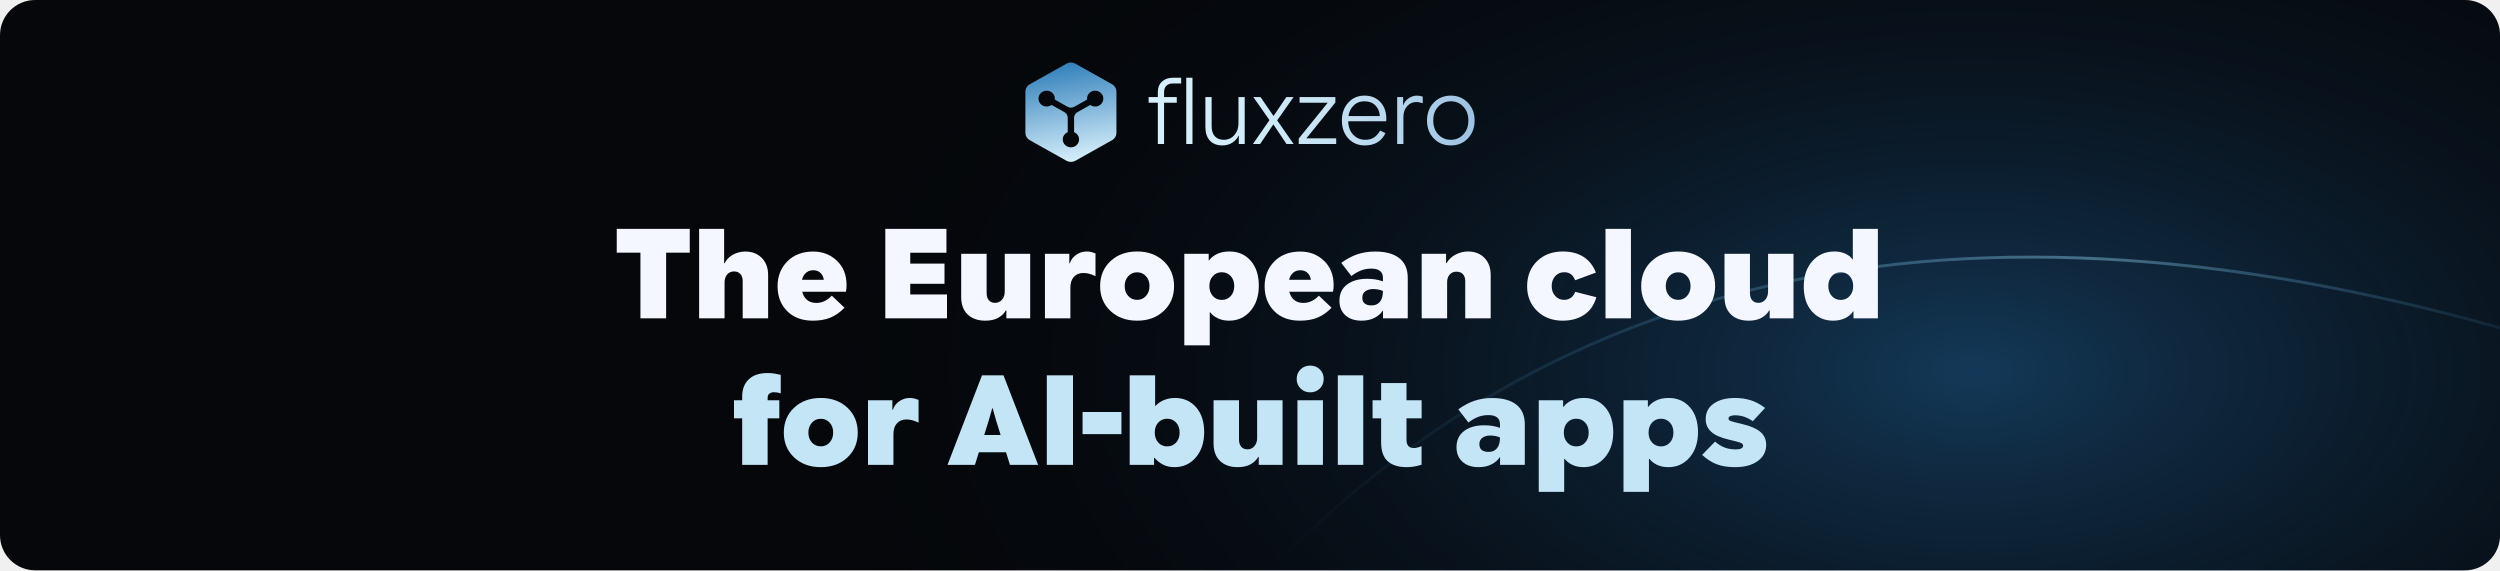
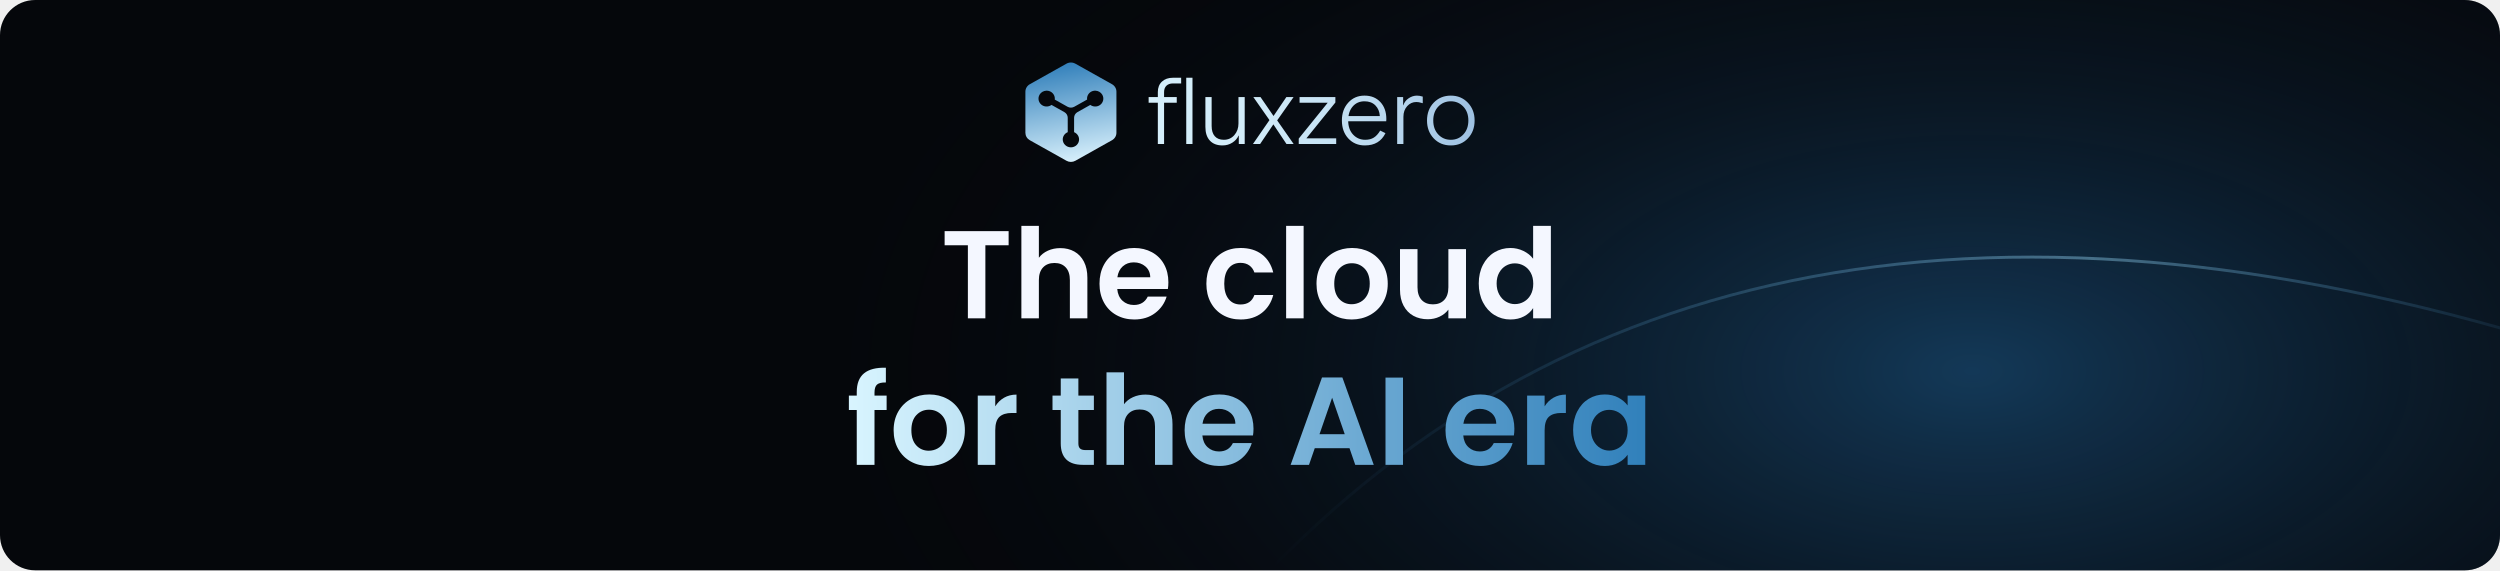
<svg xmlns="http://www.w3.org/2000/svg" width="1280" height="292" viewBox="0 0 1280 292" role="img" aria-labelledby="title">
  <defs>
    <clipPath id="banner-clip">
      <rect width="1280" height="292" rx="18" />
    </clipPath>
    <radialGradient id="glow">
      <stop stop-color="#17456b" stop-opacity=".8" />
      <stop offset="1" stop-color="#05070b" stop-opacity="0" />
    </radialGradient>
    <linearGradient id="line">
      <stop stop-color="#3582bc" stop-opacity="0" />
      <stop offset=".6" stop-color="#84bfdc" stop-opacity=".48" />
      <stop offset="1" stop-color="#3582bc" stop-opacity="0" />
    </linearGradient>
  </defs>
  <g clip-path="url(#banner-clip)">
    <rect width="1280" height="292" rx="18" fill="#05070B" />
    <ellipse cx="1010" cy="189.8" rx="600" ry="321.2" fill="url(#glow)" />
    <path d="M650 292 Q900 35.04 1350 189.8" stroke="url(#line)" stroke-width="1.5" fill="none" />
    <g transform="translate(525,32) scale(0.193188)">
      <defs>
        <style>
      .cls-1 {
        fill: url(#linear-gradient-2);
      }

      .cls-2 {
        fill: url(#linear-gradient);
      }
    </style>
        <linearGradient id="linear-gradient" x1="143.23" y1="259.88" x2="98.04" y2="3.61" gradientUnits="userSpaceOnUse">
          <stop offset="0" stop-color="#d6effb" />
          <stop offset=".99" stop-color="#3582bc" />
        </linearGradient>
        <linearGradient id="linear-gradient-2" x1="326.62" y1="130.12" x2="1190.55" y2="130.12" gradientUnits="userSpaceOnUse">
          <stop offset="0" stop-color="#d6effb" />
          <stop offset=".28" stop-color="#d2ecf9" />
          <stop offset=".54" stop-color="#c7e3f4" />
          <stop offset=".78" stop-color="#b5d4ec" />
          <stop offset="1" stop-color="#9ec1e2" />
        </linearGradient>
      </defs>
      <g id="Layer_1-2" data-name="Layer 1">
        <g>
          <path id="logo" class="cls-2" d="M116.56.35c-2.69.46-5.28,1.38-7.65,2.7L11.73,57.54c-3.57,2-6.53,4.87-8.58,8.34C1.08,69.33,0,73.26,0,77.26v108.97c0,4,1.08,7.92,3.14,11.39,2.06,3.46,5.02,6.34,8.58,8.33l97.19,54.49c3.56,2,7.61,3.05,11.73,3.05s8.16-1.05,11.73-3.05l97.18-54.49c3.56-2,6.52-4.87,8.58-8.33,2.06-3.46,3.14-7.39,3.14-11.39v-108.97c0-4-1.08-7.92-3.14-11.39-2.06-3.46-5.02-6.34-8.58-8.34L132.36,3.05c-4.78-2.68-10.37-3.63-15.8-2.7ZM185.94,74.69c3.62.17,7.15,1.22,10.24,3.05,3.1,1.83,5.67,4.39,7.49,7.44,1.42,2.39,2.35,5.03,2.72,7.77.37,2.74.18,5.52-.55,8.19-.74,2.67-2.01,5.17-3.74,7.36-1.73,2.19-3.89,4.03-6.35,5.41-3.67,2.02-7.88,2.95-12.09,2.68-4.21-.27-8.25-1.73-11.62-4.2l-34.09,19.12c-2.69,1.51-4.93,3.68-6.49,6.3-1.56,2.62-2.38,5.59-2.38,8.61v38.22c3.89,1.6,7.21,4.26,9.56,7.67,2.35,3.41,3.62,7.4,3.66,11.5,0,5.58-2.28,10.93-6.34,14.87-4.06,3.95-9.57,6.16-15.32,6.16s-11.26-2.22-15.32-6.16c-4.06-3.94-6.34-9.3-6.34-14.87.04-4.1,1.31-8.1,3.66-11.5,2.35-3.41,5.67-6.07,9.56-7.67v-38.23c0-3.02-.82-5.99-2.38-8.61-1.55-2.62-3.79-4.79-6.49-6.3l-34.09-19.11c-3.37,2.47-7.41,3.93-11.62,4.2-4.21.27-8.42-.66-12.09-2.68-2.46-1.38-4.62-3.22-6.35-5.41-1.73-2.19-3-4.69-3.74-7.36-.74-2.67-.92-5.45-.55-8.19.37-2.74,1.29-5.38,2.72-7.77,1.81-3.05,4.39-5.61,7.49-7.44,3.1-1.83,6.62-2.88,10.24-3.05,4.15-.19,8.27.78,11.86,2.79,3.68,2.07,6.65,5.14,8.54,8.84,1.89,3.7,2.63,7.85,2.1,11.95l33.94,19.03c2.69,1.51,5.75,2.31,8.86,2.31s6.17-.8,8.86-2.31l34.08-19.11c-.52-4.07.2-8.2,2.06-11.88,1.86-3.68,4.8-6.75,8.43-8.83,3.6-2.02,7.71-2.99,11.86-2.8Z" />
          <path class="cls-1" d="M326.62,106.64v-14.96h32.61v14.96h-32.61ZM351.01,216V78.33c0-11.69,3.63-20.92,10.91-27.71,7.27-6.78,16.87-10.18,28.8-10.18h22.08l.02,15.08h-22.1c-6.94,0-12.54,1.97-16.79,5.89s-6.38,9.77-6.38,17.53v137.06h-16.55ZM358.85,106.64v-14.96h42.3v14.96h-42.3ZM426.29,216V40.44h16.55v175.56h-16.55ZM522.53,219.8c-14.47,0-25.67-4.25-33.59-12.75-7.93-8.5-11.89-20.67-11.89-36.54v-78.83h16.55v76.38c0,11.85,2.77,20.94,8.33,27.28s13.57,9.5,24.03,9.5c11.27,0,20.55-4.15,27.83-12.44,7.27-8.3,10.91-18.54,10.91-30.71v-70.01h16.55v124.31h-15.69v-29.66l7.47,7.47h-8.09c-3.26,7.52-8.76,13.73-16.48,18.64-7.72,4.9-16.37,7.35-25.93,7.35ZM603.07,216l48.3-69.88h3.31l36.91-54.43h19.13l-47.2,67.07h-2.82l-38.62,57.25h-19ZM691.95,216l-37.88-56.76h-2.57l-47.32-67.55h19.01l38.86,56.52h1.6l47.32,67.79h-19.01ZM724.44,216v-14.34l76.74-95.02h-74.54v-14.96h94.89v14.35l-76.75,94.89h78.96v15.08h-99.3ZM899.75,219.8c-17.82,0-32.43-6.13-43.83-18.39-11.39-12.26-17.1-28.16-17.1-47.69s5.6-34.8,16.8-47.26c11.19-12.46,25.58-18.7,43.15-18.7s31.51,5.7,42.05,17.1c10.55,11.4,15.81,26.42,15.81,45.06,0,1.15-.04,2.09-.12,2.82-.09.73-.17,1.72-.25,2.94h-107.64v-13.74h90.72c-.65-11.44-4.55-20.82-11.7-28.14-7.15-7.31-16.78-10.97-28.87-10.97-12.99,0-23.46,4.62-31.39,13.86-7.92,9.24-11.89,21.58-11.89,37.02s4.31,28.04,12.94,37.26c8.62,9.24,19.35,13.86,32.18,13.86,9.08,0,16.69-1.94,22.87-5.83,6.18-3.88,11.79-10.07,16.86-18.57l13.98,6.86c-5.32,10.79-12.47,18.9-21.46,24.33-8.99,5.44-20.02,8.15-33.1,8.15ZM985.32,216v-124.31h15.81v23.79l-2.81-2.2h3.43c2.36-7.6,7.02-13.75,13.98-18.45,6.94-4.7,14.26-7.05,21.94-7.05,2.37,0,4.7.18,6.99.55,2.28.37,5.11,1.05,8.46,2.03v17.53c-4.58-1.39-8.09-2.26-10.55-2.63-2.45-.37-4.62-.55-6.5-.55-9.49,0-17.56,3.65-24.21,10.97-6.66,7.31-10,16.73-10,28.25v72.08h-16.55ZM1127.54,219.8c-18.39,0-33.51-6.23-45.37-18.7-11.84-12.46-17.77-28.25-17.77-47.38s6.01-35.21,18.02-47.51c12.01-12.29,27.05-18.45,45.12-18.45s33.08,6.24,45.06,18.7c11.97,12.46,17.96,28.22,17.96,47.26s-5.89,34.82-17.65,47.32c-11.77,12.5-26.9,18.76-45.37,18.76ZM1127.54,204.84c13.32,0,24.39-4.74,33.22-14.22,8.83-9.49,13.24-21.78,13.24-36.91s-4.47-27.48-13.42-36.85c-8.95-9.36-19.96-14.04-33.04-14.04s-24.31,4.66-33.22,13.98c-8.91,9.32-13.36,21.62-13.36,36.91s4.41,27.53,13.24,36.96c8.82,9.44,19.93,14.16,33.34,14.16Z" />
        </g>
      </g>
    </g>
-     <g aria-label="The European cloud" fill="#F4F7FF" transform="translate(314.752,163) scale(0.032,-0.032)">
-       <path transform="translate(0,0)" d="M411 0Q411 0 411.0 0.0Q411 0 411 0V1224H822V0Q822 0 822.0 0.0Q822 0 822 0ZM32 1051Q32 1051 32.0 1051.0Q32 1051 32 1051V1432Q32 1432 32.0 1432.0Q32 1432 32 1432H1200Q1200 1432 1200.0 1432.0Q1200 1432 1200 1432V1051Q1200 1051 1200.0 1051.0Q1200 1051 1200 1051Z" />
-       <path transform="translate(1232,0)" d="M118 0Q118 0 118.0 0.0Q118 0 118 0V1432Q118 1432 118.0 1432.0Q118 1432 118 1432H518Q518 1432 518.0 1432.0Q518 1432 518 1432V882H526Q570 970 660.0 1019.5Q750 1069 858 1069Q1021 1069 1121.5 965.5Q1222 862 1222 695V0Q1222 0 1222.0 0.0Q1222 0 1222 0H815Q815 0 815.0 0.0Q815 0 815 0V593Q815 668 778.0 709.5Q741 751 675 751Q609 751 567.0 702.0Q525 653 525 576V0Q525 0 525.0 0.0Q525 0 525 0Z" />
-       <path transform="translate(2558,0)" d="M611 -37Q350 -37 198.5 118.0Q47 273 47 513Q47 755 203.5 912.0Q360 1069 618 1069Q842 1069 996.5 922.0Q1151 775 1151 531Q1151 503 1149.0 482.0Q1147 461 1141 426Q1141 426 1141.0 426.0Q1141 426 1141 426H228V617H787Q777 688 732.0 729.0Q687 770 617 770Q535 770 482.5 709.5Q430 649 430 533Q430 398 492.0 322.5Q554 247 668 247Q737 247 799.0 276.5Q861 306 915 363Q915 363 915.0 363.0Q915 363 915 363L1118 170Q1118 170 1118.0 170.0Q1118 170 1118 170Q1014 63 895.5 13.0Q777 -37 611 -37Z" />
-       <path transform="translate(3757,0)" d="" />
-       <path transform="translate(4190,0)" d="M139 0Q139 0 139.0 0.0Q139 0 139 0V1432Q139 1432 139.0 1432.0Q139 1432 139 1432H1117Q1117 1432 1117.0 1432.0Q1117 1432 1117 1432V1050Q1117 1050 1117.0 1050.0Q1117 1050 1117 1050H538V382H1126Q1126 382 1126.0 382.0Q1126 382 1126 382V0Q1126 0 1126.0 0.0Q1126 0 1126 0ZM365 553V876H1086Q1086 876 1086.0 876.0Q1086 876 1086 876V553Q1086 553 1086.0 553.0Q1086 553 1086 553Z" />
-       <path transform="translate(5439,0)" d="M490 -37Q312 -37 208.0 62.0Q104 161 104 342V1033Q104 1033 104.0 1033.0Q104 1033 104 1033H511Q511 1033 511.0 1033.0Q511 1033 511 1033V406Q511 331 547.0 289.5Q583 248 646 248Q713 248 757.0 298.5Q801 349 801 428V1033Q801 1033 801.0 1033.0Q801 1033 801 1033H1208Q1208 1033 1208.0 1033.0Q1208 1033 1208 1033V0Q1208 0 1208.0 0.0Q1208 0 1208 0H827Q827 0 827.0 0.0Q827 0 827 0V312L1012 127H819Q777 53 694.5 8.0Q612 -37 490 -37Z" />
-       <path transform="translate(6765,0)" d="M118 0Q118 0 118.0 0.0Q118 0 118 0V1033Q118 1033 118.0 1033.0Q118 1033 118 1033H508Q508 1033 508.0 1033.0Q508 1033 508 1033V828L473 881H516Q544 967 620.0 1018.5Q696 1070 786 1070Q815 1070 845.5 1064.5Q876 1059 927 1039Q927 1039 927.0 1039.0Q927 1039 927 1039V676Q927 676 927.0 676.0Q927 676 927 676Q862 705 820.5 715.5Q779 726 734 726Q636 726 580.5 663.5Q525 601 525 491V0Q525 0 525.0 0.0Q525 0 525 0Z" />
-       <path transform="translate(7720,0)" d="M638 -37Q377 -37 211.5 118.5Q46 274 46 515Q46 760 211.5 915.0Q377 1070 638 1070Q898 1070 1063.5 914.5Q1229 759 1229 515Q1229 274 1064.0 118.5Q899 -37 638 -37ZM638 296Q724 296 780.0 358.5Q836 421 836 516Q836 613 779.5 675.0Q723 737 638 737Q552 737 495.5 674.5Q439 612 439 516Q439 421 495.0 358.5Q551 296 638 296Z" />
-       <path transform="translate(8995,0)" d="M118 -432Q118 -432 118.0 -432.0Q118 -432 118 -432V1033Q118 1033 118.0 1033.0Q118 1033 118 1033H508Q508 1033 508.0 1033.0Q508 1033 508 1033V837L418 929H516Q559 990 642.0 1030.0Q725 1070 841 1070Q1050 1070 1180.0 922.0Q1310 774 1310 522Q1310 275 1176.5 119.0Q1043 -37 834 -37Q732 -37 653.5 1.0Q575 39 533 96H525V-432Q525 -432 525.0 -432.0Q525 -432 525 -432ZM718 295Q805 295 861.0 357.0Q917 419 917 516Q917 615 860.5 676.5Q804 738 718 738Q632 738 575.5 677.0Q519 616 519 516Q519 419 575.0 357.0Q631 295 718 295Z" />
-       <path transform="translate(10351,0)" d="M611 -37Q350 -37 198.5 118.0Q47 273 47 513Q47 755 203.5 912.0Q360 1069 618 1069Q842 1069 996.5 922.0Q1151 775 1151 531Q1151 503 1149.0 482.0Q1147 461 1141 426Q1141 426 1141.0 426.0Q1141 426 1141 426H228V617H787Q777 688 732.0 729.0Q687 770 617 770Q535 770 482.5 709.5Q430 649 430 533Q430 398 492.0 322.5Q554 247 668 247Q737 247 799.0 276.5Q861 306 915 363Q915 363 915.0 363.0Q915 363 915 363L1118 170Q1118 170 1118.0 170.0Q1118 170 1118 170Q1014 63 895.5 13.0Q777 -37 611 -37Z" />
-       <path transform="translate(11550,0)" d="M399 -37Q235 -37 140.0 49.5Q45 136 45 282Q45 450 166.5 541.5Q288 633 488 633Q564 633 626.0 622.0Q688 611 741 592V649Q741 722 694.0 759.0Q647 796 556 796Q460 796 381.5 763.0Q303 730 236 677Q236 677 236.0 677.0Q236 677 236 677L74 888Q74 888 74.0 888.0Q74 888 74 888Q205 983 334.5 1026.0Q464 1069 617 1069Q869 1069 1003.5 962.5Q1138 856 1138 646V0Q1138 0 1138.0 0.0Q1138 0 1138 0H742Q742 0 742.0 0.0Q742 0 742 0V199L816 120H735Q696 56 608.5 9.5Q521 -37 399 -37ZM558 207Q646 207 693.5 266.0Q741 325 741 436V438Q711 452 670.5 460.5Q630 469 582 469Q511 469 461.0 434.5Q411 400 411 331Q411 267 450.0 237.0Q489 207 558 207Z" />
-       <path transform="translate(12793,0)" d="M118 0V1033Q118 1033 118.0 1033.0Q118 1033 118 1033H508Q508 1033 508.0 1033.0Q508 1033 508 1033V838L474 884H516Q570 976 665.0 1023.0Q760 1070 858 1070Q1023 1070 1122.5 967.0Q1222 864 1222 696V0Q1222 0 1222.0 0.0Q1222 0 1222 0H815Q815 0 815.0 0.0Q815 0 815 0V593Q815 667 778.0 707.0Q741 747 673 747Q607 747 566.0 700.5Q525 654 525 581V0Q525 0 525.0 0.0Q525 0 525 0H118Q118 0 118.0 0.0Q118 0 118 0Z" />
-       <path transform="translate(14119,0)" d="" />
-       <path transform="translate(14552,0)" d="M616 -37Q366 -37 206.0 118.0Q46 273 46 513Q46 759 204.5 914.5Q363 1070 619 1070Q815 1070 949.5 983.0Q1084 896 1146 732Q1146 732 1146.0 732.0Q1146 732 1146 732L814 610Q814 610 814.0 610.0Q814 610 814 610Q787 679 744.0 708.5Q701 738 638 738Q553 738 496.0 676.0Q439 614 439 516Q439 419 496.5 357.5Q554 296 637 296Q698 296 744.5 328.0Q791 360 815 424Q815 424 815.0 424.0Q815 424 815 424L1154 338Q1154 338 1154.0 338.0Q1154 338 1154 338Q1100 151 958.5 57.0Q817 -37 616 -37Z" />
-       <path transform="translate(15734,0)" d="M118 0Q118 0 118.0 0.0Q118 0 118 0V1432Q118 1432 118.0 1432.0Q118 1432 118 1432H525Q525 1432 525.0 1432.0Q525 1432 525 1432V0Q525 0 525.0 0.0Q525 0 525 0Z" />
-       <path transform="translate(16377,0)" d="M638 -37Q377 -37 211.5 118.5Q46 274 46 515Q46 760 211.5 915.0Q377 1070 638 1070Q898 1070 1063.5 914.5Q1229 759 1229 515Q1229 274 1064.0 118.5Q899 -37 638 -37ZM638 296Q724 296 780.0 358.5Q836 421 836 516Q836 613 779.5 675.0Q723 737 638 737Q552 737 495.5 674.5Q439 612 439 516Q439 421 495.0 358.5Q551 296 638 296Z" />
-       <path transform="translate(17652,0)" d="M490 -37Q312 -37 208.0 62.0Q104 161 104 342V1033Q104 1033 104.0 1033.0Q104 1033 104 1033H511Q511 1033 511.0 1033.0Q511 1033 511 1033V406Q511 331 547.0 289.5Q583 248 646 248Q713 248 757.0 298.5Q801 349 801 428V1033Q801 1033 801.0 1033.0Q801 1033 801 1033H1208Q1208 1033 1208.0 1033.0Q1208 1033 1208 1033V0Q1208 0 1208.0 0.0Q1208 0 1208 0H827Q827 0 827.0 0.0Q827 0 827 0V312L1012 127H819Q777 53 694.5 8.0Q612 -37 490 -37Z" />
-       <path transform="translate(18978,0)" d="M516 -37Q310 -37 178.0 109.5Q46 256 46 512Q46 761 183.5 915.5Q321 1070 540 1070Q632 1070 709.5 1035.5Q787 1001 824 945H831V1432Q831 1432 831.0 1432.0Q831 1432 831 1432H1232Q1232 1432 1232.0 1432.0Q1232 1432 1232 1432V0Q1232 0 1232.0 0.0Q1232 0 1232 0H842Q842 0 842.0 0.0Q842 0 842 0V151L879 111H834Q793 44 708.5 3.5Q624 -37 516 -37ZM638 295Q725 295 781.0 357.0Q837 419 837 516Q837 614 781.0 676.0Q725 738 638 738Q552 738 495.5 676.0Q439 614 439 516Q439 419 495.5 357.0Q552 295 638 295Z" />
+     <g aria-label="The cloud" fill="#F4F7FF" transform="translate(481.6,163) scale(0.064,-0.064)">
+       <path transform="translate(0,0)" d="M544 698V585H358V0H218V585H32V698Z" />
+       <path transform="translate(577,0)" d="M597 325V0H457V306Q457 372 424.0 407.5Q391 443 334 443Q276 443 242.5 407.5Q209 372 209 306V0H69V740H209V485Q236 521 281.0 541.5Q326 562 381 562Q444 562 493.0 534.5Q542 507 569.5 453.5Q597 400 597 325Z" />
+       <path transform="translate(1238,0)" d="M580 235H175Q180 175 217.0 141.0Q254 107 308 107Q386 107 419 174H570Q546 94 478.0 42.5Q410 -9 311 -9Q231 -9 167.5 26.5Q104 62 68.5 127.0Q33 192 33 277Q33 363 68.0 428.0Q103 493 166.0 528.0Q229 563 311 563Q390 563 452.5 529.0Q515 495 549.5 432.5Q584 370 584 289Q584 259 580 235ZM439 329Q438 383 400.0 415.5Q362 448 307 448Q255 448 219.5 416.5Q184 385 176 329Z" />
+       <path transform="translate(1855,0)" d="" />
+       <path transform="translate(2093,0)" d="M307 563Q410 563 477.5 511.5Q545 460 568 367H417Q405 403 376.5 423.5Q348 444 306 444Q246 444 211.0 400.5Q176 357 176 277Q176 198 211.0 154.5Q246 111 306 111Q391 111 417 187H568Q545 97 477.0 44.0Q409 -9 307 -9Q227 -9 165.0 26.5Q103 62 68.0 126.5Q33 191 33 277Q33 363 68.0 427.5Q103 492 165.0 527.5Q227 563 307 563Z" />
+       <path transform="translate(2695,0)" d="M209 740V0H69V740Z" />
+       <path transform="translate(2973,0)" d="M34 277Q34 362 71.5 427.0Q109 492 174.0 527.5Q239 563 319 563Q399 563 464.0 527.5Q529 492 566.5 427.0Q604 362 604 277Q604 192 565.5 127.0Q527 62 461.5 26.5Q396 -9 315 -9Q235 -9 171.0 26.5Q107 62 70.5 127.0Q34 192 34 277ZM460 277Q460 356 418.5 398.5Q377 441 317 441Q257 441 216.5 398.5Q176 356 176 277Q176 198 215.5 155.5Q255 113 315 113Q353 113 386.5 131.5Q420 150 440.0 187.0Q460 224 460 277Z" />
+       <path transform="translate(3611,0)" d="M592 554V0H451V70Q424 34 380.5 13.5Q337 -7 286 -7Q221 -7 171.0 20.5Q121 48 92.5 101.5Q64 155 64 229V554H204V249Q204 183 237.0 147.5Q270 112 327 112Q385 112 418.0 147.5Q451 183 451 249V554Z" />
+       <path transform="translate(4272,0)" d="M287 563Q341 563 390.0 539.5Q439 516 468 477V740H610V0H468V82Q442 41 395.0 16.0Q348 -9 286 -9Q216 -9 158.0 27.0Q100 63 66.5 128.5Q33 194 33 279Q33 363 66.5 428.0Q100 493 158.0 528.0Q216 563 287 563ZM322 440Q283 440 250.0 421.0Q217 402 196.5 365.5Q176 329 176 279Q176 229 196.5 191.5Q217 154 250.5 134.0Q284 114 322 114Q361 114 395.0 133.5Q429 153 449.0 189.5Q469 226 469 277Q469 328 449.0 364.5Q429 401 395.0 420.5Q361 440 322 440Z" />
    </g>
-     <g aria-label="for AI-built apps" fill="#C4E5F6" transform="translate(374.432,238) scale(0.032,-0.032)">
-       <path transform="translate(0,0)" d="M43 744Q43 744 43.0 744.0Q43 744 43 744V1033Q43 1033 43.0 1033.0Q43 1033 43 1033H768Q768 1033 768.0 1033.0Q768 1033 768 1033V744Q768 744 768.0 744.0Q768 744 768 744ZM174 0Q174 0 174.0 0.0Q174 0 174 0V1094Q174 1268 279.5 1368.5Q385 1469 582 1469Q638 1469 690.0 1460.5Q742 1452 791 1440Q791 1440 791.0 1440.0Q791 1440 791 1440V1144Q791 1144 791.0 1144.0Q791 1144 791 1144Q764 1153 736.5 1157.5Q709 1162 683 1162Q639 1162 610.0 1140.0Q581 1118 581 1071V911V861V0Q581 0 581.0 0.0Q581 0 581 0Z" />
-       <path transform="translate(794,0)" d="M638 -37Q377 -37 211.5 118.5Q46 274 46 515Q46 760 211.5 915.0Q377 1070 638 1070Q898 1070 1063.5 914.5Q1229 759 1229 515Q1229 274 1064.0 118.5Q899 -37 638 -37ZM638 296Q724 296 780.0 358.5Q836 421 836 516Q836 613 779.5 675.0Q723 737 638 737Q552 737 495.5 674.5Q439 612 439 516Q439 421 495.0 358.5Q551 296 638 296Z" />
-       <path transform="translate(2069,0)" d="M118 0Q118 0 118.0 0.0Q118 0 118 0V1033Q118 1033 118.0 1033.0Q118 1033 118 1033H508Q508 1033 508.0 1033.0Q508 1033 508 1033V828L473 881H516Q544 967 620.0 1018.5Q696 1070 786 1070Q815 1070 845.5 1064.5Q876 1059 927 1039Q927 1039 927.0 1039.0Q927 1039 927 1039V676Q927 676 927.0 676.0Q927 676 927 676Q862 705 820.5 715.5Q779 726 734 726Q636 726 580.5 663.5Q525 601 525 491V0Q525 0 525.0 0.0Q525 0 525 0Z" />
-       <path transform="translate(3024,0)" d="" />
-       <path transform="translate(3457,0)" d="M2 0Q2 0 2.0 0.0Q2 0 2 0L554 1432Q554 1432 554.0 1432.0Q554 1432 554 1432H898Q898 1432 898.0 1432.0Q898 1432 898 1432L1452 0Q1452 0 1452.0 0.0Q1452 0 1452 0H1001Q1001 0 1001.0 0.0Q1001 0 1001 0L777 718L725 904H717L665 720L441 0Q441 0 441.0 0.0Q441 0 441 0ZM289 201 391 477H1037L1146 201Z" />
-       <path transform="translate(4909,0)" d="M139 0Q139 0 139.0 0.0Q139 0 139 0V1432Q139 1432 139.0 1432.0Q139 1432 139 1432H558Q558 1432 558.0 1432.0Q558 1432 558 1432V0Q558 0 558.0 0.0Q558 0 558 0Z" />
-       <path transform="translate(5606,0)" d="M14 491Q14 491 14.0 491.0Q14 491 14 491V846Q14 846 14.0 846.0Q14 846 14 846H636Q636 846 636.0 846.0Q636 846 636 846V491Q636 491 636.0 491.0Q636 491 636 491Z" />
-       <path transform="translate(6256,0)" d="M834 -37Q732 -37 653.0 3.0Q574 43 516 112H418L508 203V0Q508 0 508.0 0.0Q508 0 508 0H118Q118 0 118.0 0.0Q118 0 118 0V1432Q118 1432 118.0 1432.0Q118 1432 118 1432H525Q525 1432 525.0 1432.0Q525 1432 525 1432V945H533Q587 1004 668.5 1037.0Q750 1070 842 1070Q1050 1070 1180.0 922.0Q1310 774 1310 522Q1310 275 1176.5 119.0Q1043 -37 834 -37ZM718 295Q805 295 861.0 357.0Q917 419 917 517Q917 615 860.5 676.5Q804 738 718 738Q632 738 575.5 677.0Q519 616 519 516Q519 419 575.0 357.0Q631 295 718 295Z" />
-       <path transform="translate(7612,0)" d="M490 -37Q312 -37 208.0 62.0Q104 161 104 342V1033Q104 1033 104.0 1033.0Q104 1033 104 1033H511Q511 1033 511.0 1033.0Q511 1033 511 1033V406Q511 331 547.0 289.5Q583 248 646 248Q713 248 757.0 298.5Q801 349 801 428V1033Q801 1033 801.0 1033.0Q801 1033 801 1033H1208Q1208 1033 1208.0 1033.0Q1208 1033 1208 1033V0Q1208 0 1208.0 0.0Q1208 0 1208 0H827Q827 0 827.0 0.0Q827 0 827 0V312L1012 127H819Q777 53 694.5 8.0Q612 -37 490 -37Z" />
-       <path transform="translate(8938,0)" d="M120 0Q120 0 120.0 0.0Q120 0 120 0V1033Q120 1033 120.0 1033.0Q120 1033 120 1033H528Q528 1033 528.0 1033.0Q528 1033 528 1033V0Q528 0 528.0 0.0Q528 0 528 0ZM324 1160Q232 1160 170.0 1221.5Q108 1283 108 1374Q108 1467 170.0 1527.5Q232 1588 324 1588Q417 1588 478.5 1527.5Q540 1467 540 1374Q540 1283 478.5 1221.5Q417 1160 324 1160Z" />
-       <path transform="translate(9586,0)" d="M118 0Q118 0 118.0 0.0Q118 0 118 0V1432Q118 1432 118.0 1432.0Q118 1432 118 1432H525Q525 1432 525.0 1432.0Q525 1432 525 1432V0Q525 0 525.0 0.0Q525 0 525 0Z" />
-       <path transform="translate(10229,0)" d="M577 -37Q379 -37 273.5 58.0Q168 153 168 361V1308Q168 1308 168.0 1308.0Q168 1308 168 1308H574Q574 1308 574.0 1308.0Q574 1308 574 1308V403Q574 336 603.0 302.5Q632 269 689 269Q716 269 745.5 276.0Q775 283 815 299Q815 299 815.0 299.0Q815 299 815 299V2Q815 2 815.0 2.0Q815 2 815 2Q745 -19 691.0 -28.0Q637 -37 577 -37ZM31 744Q31 744 31.0 744.0Q31 744 31 744V1033Q31 1033 31.0 1033.0Q31 1033 31 1033H816Q816 1033 816.0 1033.0Q816 1033 816 1033V744Q816 744 816.0 744.0Q816 744 816 744Z" />
-       <path transform="translate(11125,0)" d="" />
-       <path transform="translate(11558,0)" d="M399 -37Q235 -37 140.0 49.5Q45 136 45 282Q45 450 166.5 541.5Q288 633 488 633Q564 633 626.0 622.0Q688 611 741 592V649Q741 722 694.0 759.0Q647 796 556 796Q460 796 381.5 763.0Q303 730 236 677Q236 677 236.0 677.0Q236 677 236 677L74 888Q74 888 74.0 888.0Q74 888 74 888Q205 983 334.5 1026.0Q464 1069 617 1069Q869 1069 1003.5 962.5Q1138 856 1138 646V0Q1138 0 1138.0 0.0Q1138 0 1138 0H742Q742 0 742.0 0.0Q742 0 742 0V199L816 120H735Q696 56 608.5 9.5Q521 -37 399 -37ZM558 207Q646 207 693.5 266.0Q741 325 741 436V438Q711 452 670.5 460.5Q630 469 582 469Q511 469 461.0 434.5Q411 400 411 331Q411 267 450.0 237.0Q489 207 558 207Z" />
-       <path transform="translate(12801,0)" d="M118 -432Q118 -432 118.0 -432.0Q118 -432 118 -432V1033Q118 1033 118.0 1033.0Q118 1033 118 1033H508Q508 1033 508.0 1033.0Q508 1033 508 1033V837L418 929H516Q559 990 642.0 1030.0Q725 1070 841 1070Q1050 1070 1180.0 922.0Q1310 774 1310 522Q1310 275 1176.5 119.0Q1043 -37 834 -37Q732 -37 653.5 1.0Q575 39 533 96H525V-432Q525 -432 525.0 -432.0Q525 -432 525 -432ZM718 295Q805 295 861.0 357.0Q917 419 917 516Q917 615 860.5 676.5Q804 738 718 738Q632 738 575.5 677.0Q519 616 519 516Q519 419 575.0 357.0Q631 295 718 295Z" />
-       <path transform="translate(14157,0)" d="M118 -432Q118 -432 118.0 -432.0Q118 -432 118 -432V1033Q118 1033 118.0 1033.0Q118 1033 118 1033H508Q508 1033 508.0 1033.0Q508 1033 508 1033V837L418 929H516Q559 990 642.0 1030.0Q725 1070 841 1070Q1050 1070 1180.0 922.0Q1310 774 1310 522Q1310 275 1176.5 119.0Q1043 -37 834 -37Q732 -37 653.5 1.0Q575 39 533 96H525V-432Q525 -432 525.0 -432.0Q525 -432 525 -432ZM718 295Q805 295 861.0 357.0Q917 419 917 516Q917 615 860.5 676.5Q804 738 718 738Q632 738 575.5 677.0Q519 616 519 516Q519 419 575.0 357.0Q631 295 718 295Z" />
-       <path transform="translate(15513,0)" d="M545 -37Q380 -37 258.0 8.0Q136 53 20 159Q20 159 20.0 159.0Q20 159 20 159L227 372Q227 372 227.0 372.0Q227 372 227 372Q301 307 380.0 277.0Q459 247 560 247Q616 247 646.0 262.0Q676 277 676 307Q676 334 644.0 349.5Q612 365 450 403Q254 448 165.5 529.0Q77 610 77 730Q77 892 206.5 981.0Q336 1070 543 1070Q681 1070 797.5 1033.5Q914 997 1027 910Q1027 910 1027.0 910.0Q1027 910 1027 910L831 698Q831 698 831.0 698.0Q831 698 831 698Q764 746 693.0 769.5Q622 793 544 793Q497 793 469.5 779.5Q442 766 442 739Q442 715 476.0 701.5Q510 688 664 652Q855 608 950.0 528.5Q1045 449 1045 320Q1045 161 911.5 62.0Q778 -37 545 -37Z" />
-     </g>
+     <defs>
+       <mask id="gradient-text-12" x="433.28" y="154.8" width="413.44" height="108.8" maskUnits="userSpaceOnUse">
+         <rect x="433.28" y="154.8" width="413.44" height="108.8" fill="#000" />
+         <g fill="#fff" transform="translate(433.28,238) scale(0.064,-0.064)">
+           <path transform="translate(0,0)" d="M323 439H226V0H84V439H21V554H84V582Q84 684 142.0 732.0Q200 780 317 777V659Q266 660 246.0 642.0Q226 624 226 577V554H323Z" />
+           <path transform="translate(345,0)" d="M34 277Q34 362 71.5 427.0Q109 492 174.0 527.5Q239 563 319 563Q399 563 464.0 527.5Q529 492 566.5 427.0Q604 362 604 277Q604 192 565.5 127.0Q527 62 461.5 26.5Q396 -9 315 -9Q235 -9 171.0 26.5Q107 62 70.5 127.0Q34 192 34 277ZM460 277Q460 356 418.5 398.5Q377 441 317 441Q257 441 216.5 398.5Q176 356 176 277Q176 198 215.5 155.5Q255 113 315 113Q353 113 386.5 131.5Q420 150 440.0 187.0Q460 224 460 277Z" />
+           <path transform="translate(983,0)" d="M379 562V415H342Q276 415 242.5 384.0Q209 353 209 276V0H69V554H209V468Q236 512 279.5 537.0Q323 562 379 562Z" />
+           <path transform="translate(1387,0)" d="" />
+           <path transform="translate(1625,0)" d="M232 439V171Q232 143 245.5 130.5Q259 118 291 118H356V0H268Q91 0 91 172V439H25V554H91V691H232V554H356V439Z" />
+           <path transform="translate(2013,0)" d="M597 325V0H457V306Q457 372 424.0 407.5Q391 443 334 443Q276 443 242.5 407.5Q209 372 209 306V0H69V740H209V485Q236 521 281.0 541.5Q326 562 381 562Q444 562 493.0 534.5Q542 507 569.5 453.5Q597 400 597 325Z" />
+           <path transform="translate(2674,0)" d="M580 235H175Q180 175 217.0 141.0Q254 107 308 107Q386 107 419 174H570Q546 94 478.0 42.5Q410 -9 311 -9Q231 -9 167.5 26.5Q104 62 68.5 127.0Q33 192 33 277Q33 363 68.0 428.0Q103 493 166.0 528.0Q229 563 311 563Q390 563 452.5 529.0Q515 495 549.5 432.5Q584 370 584 289Q584 259 580 235ZM439 329Q438 383 400.0 415.5Q362 448 307 448Q255 448 219.5 416.5Q184 385 176 329Z" />
+           <path transform="translate(3291,0)" d="" />
+           <path transform="translate(3529,0)" d="M497 133H219L173 0H26L277 699H440L691 0H543ZM459 245 358 537 257 245Z" />
+           <path transform="translate(4245,0)" d="M209 698V0H69V698Z" />
+           <path transform="translate(4523,0)" d="" />
+           <path transform="translate(4761,0)" d="M580 235H175Q180 175 217.0 141.0Q254 107 308 107Q386 107 419 174H570Q546 94 478.0 42.5Q410 -9 311 -9Q231 -9 167.5 26.5Q104 62 68.5 127.0Q33 192 33 277Q33 363 68.0 428.0Q103 493 166.0 528.0Q229 563 311 563Q390 563 452.5 529.0Q515 495 549.5 432.5Q584 370 584 289Q584 259 580 235ZM439 329Q438 383 400.0 415.5Q362 448 307 448Q255 448 219.5 416.5Q184 385 176 329Z" />
+           <path transform="translate(5378,0)" d="M379 562V415H342Q276 415 242.5 384.0Q209 353 209 276V0H69V554H209V468Q236 512 279.5 537.0Q323 562 379 562Z" />
+           <path transform="translate(5782,0)" d="M286 563Q348 563 394.5 538.0Q441 513 469 475V554H610V0H469V81Q442 42 394.5 16.5Q347 -9 285 -9Q215 -9 157.5 27.0Q100 63 66.5 128.5Q33 194 33 279Q33 363 66.5 428.0Q100 493 157.5 528.0Q215 563 286 563ZM322 440Q283 440 250.0 421.0Q217 402 196.5 365.5Q176 329 176 279Q176 229 196.5 191.5Q217 154 250.5 134.0Q284 114 322 114Q361 114 395.0 133.5Q429 153 449.0 189.5Q469 226 469 277Q469 328 449.0 364.5Q429 401 395.0 420.5Q361 440 322 440Z" />
+         </g>
+       </mask>
+       <linearGradient id="gradient-fill-12" x1="433.28" y1="0" x2="846.72" y2="0" gradientUnits="userSpaceOnUse">
+         <stop stop-color="#D9F5FF" />
+         <stop offset="1" stop-color="#2F7FBA" />
+       </linearGradient>
+     </defs>
+     <rect aria-label="for the AI era" x="433.28" y="154.8" width="413.44" height="108.8" fill="url(#gradient-fill-12)" mask="url(#gradient-text-12)" />
  </g>
</svg>
